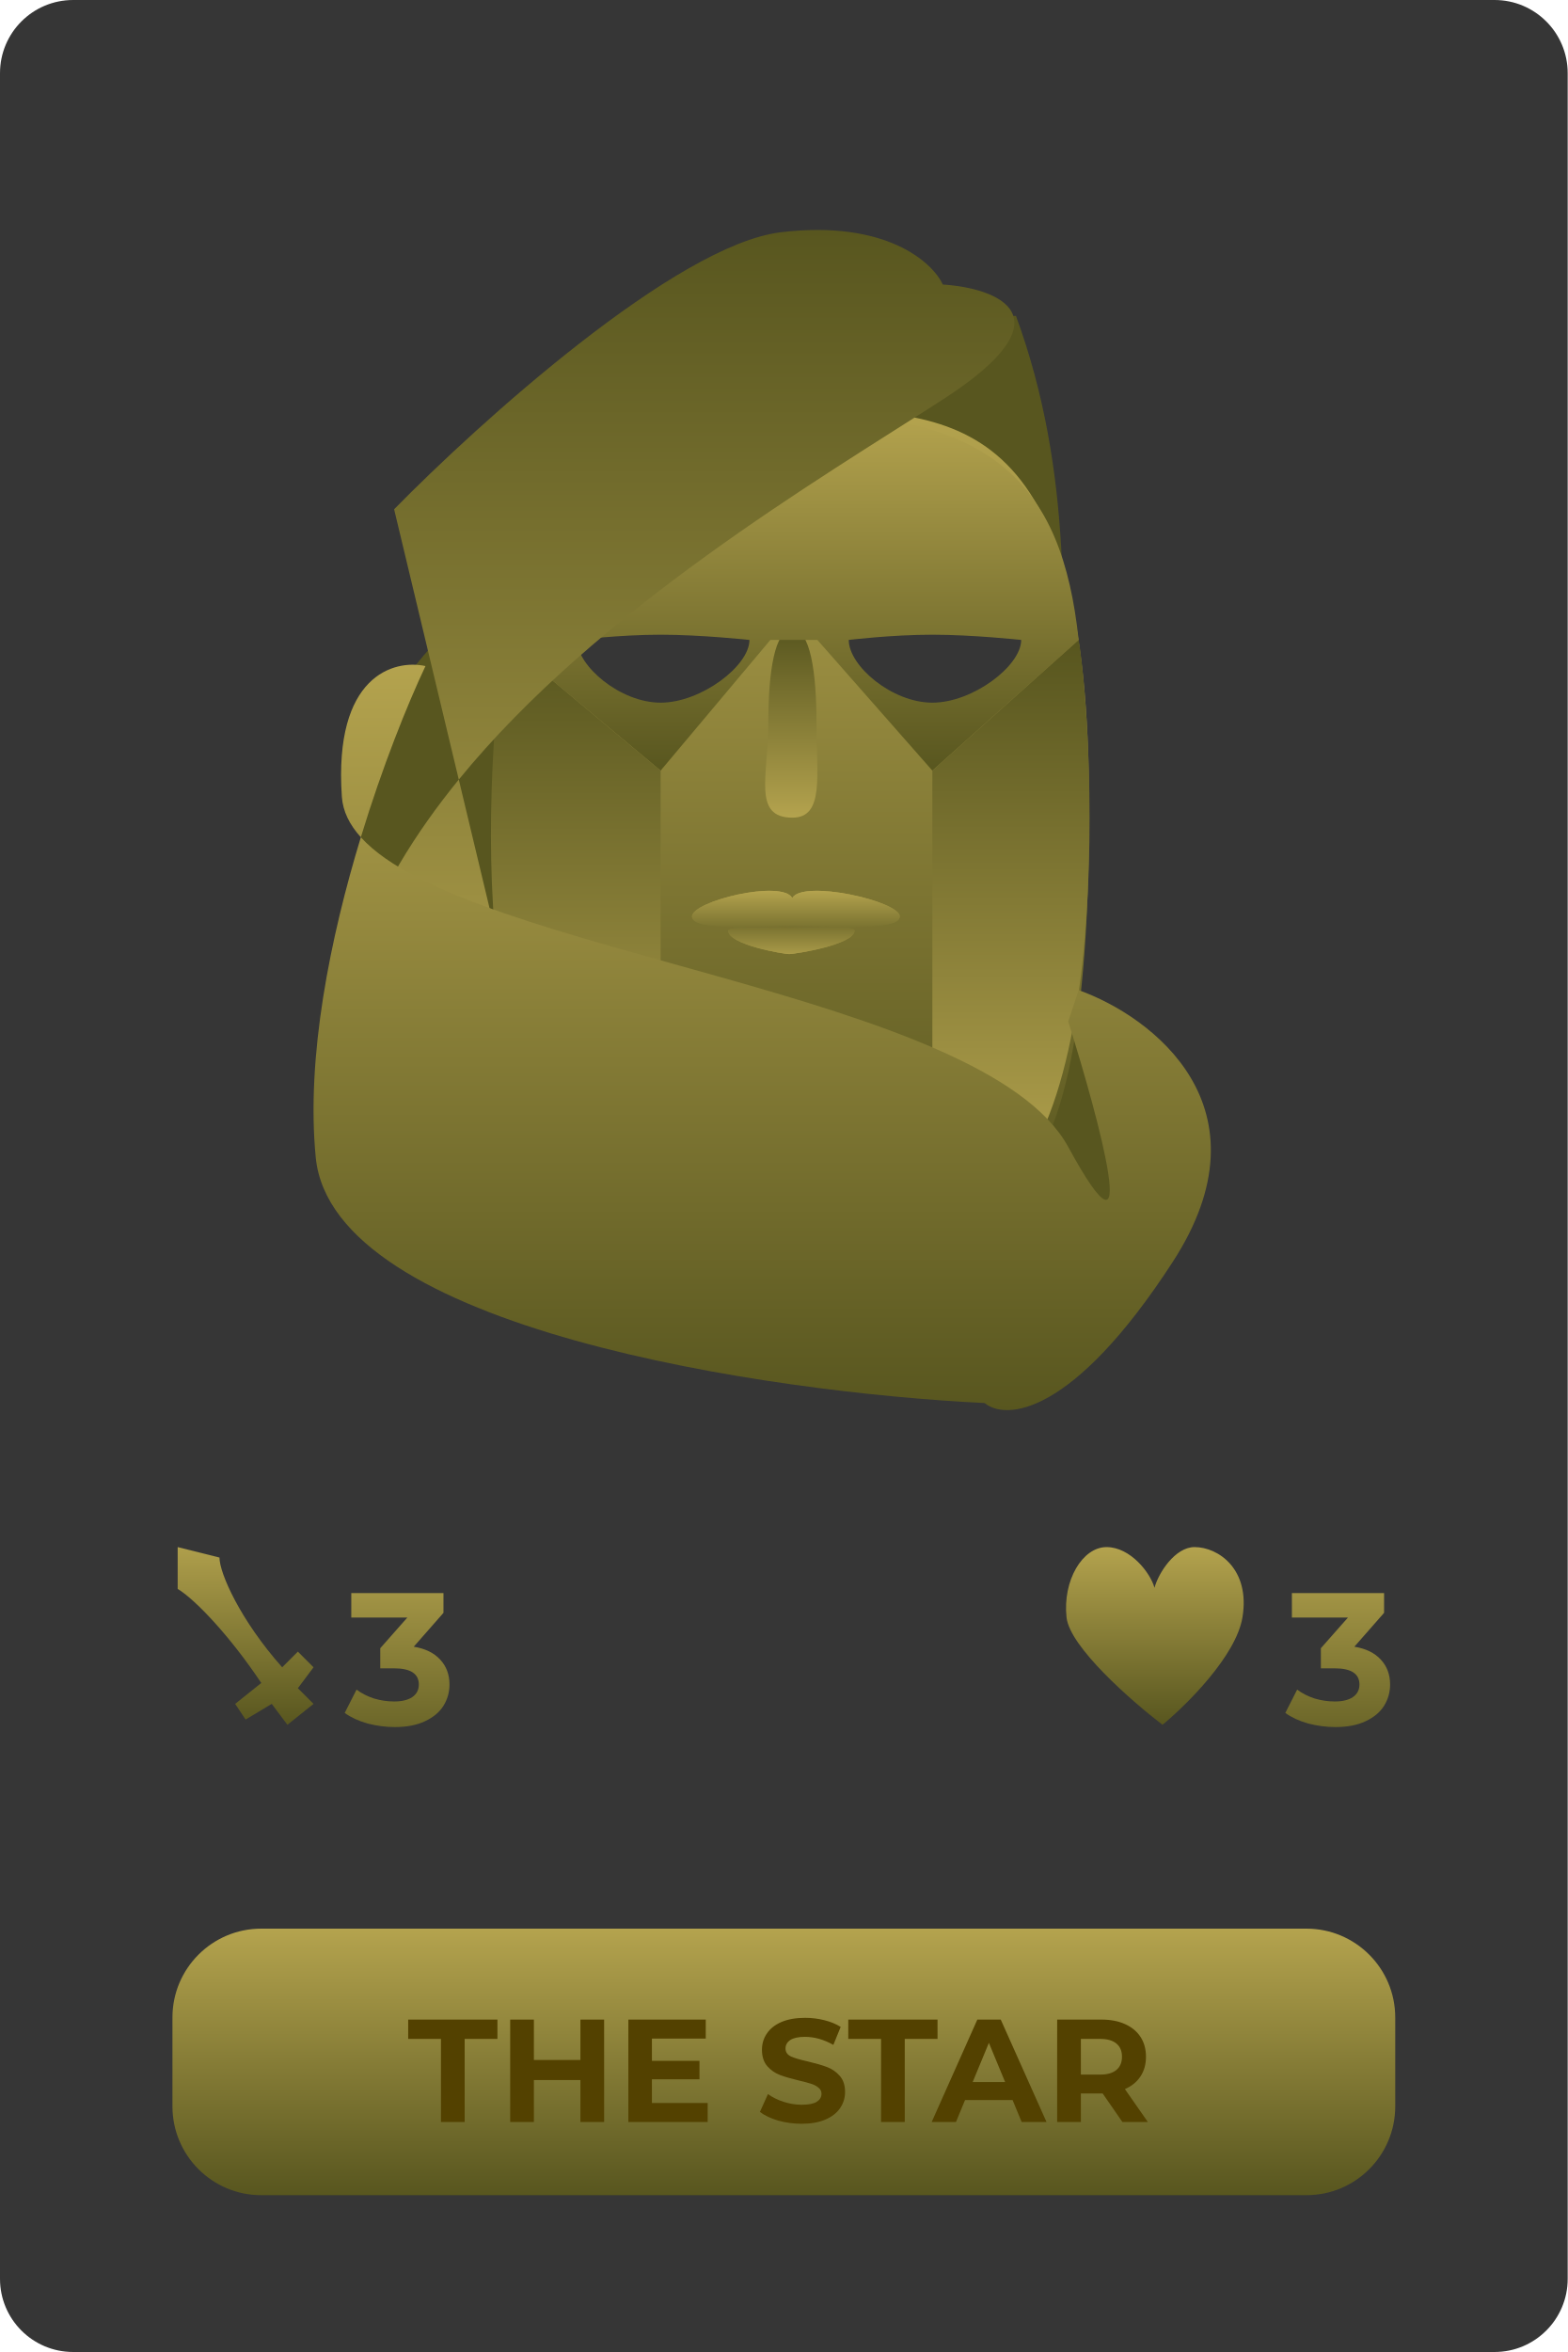
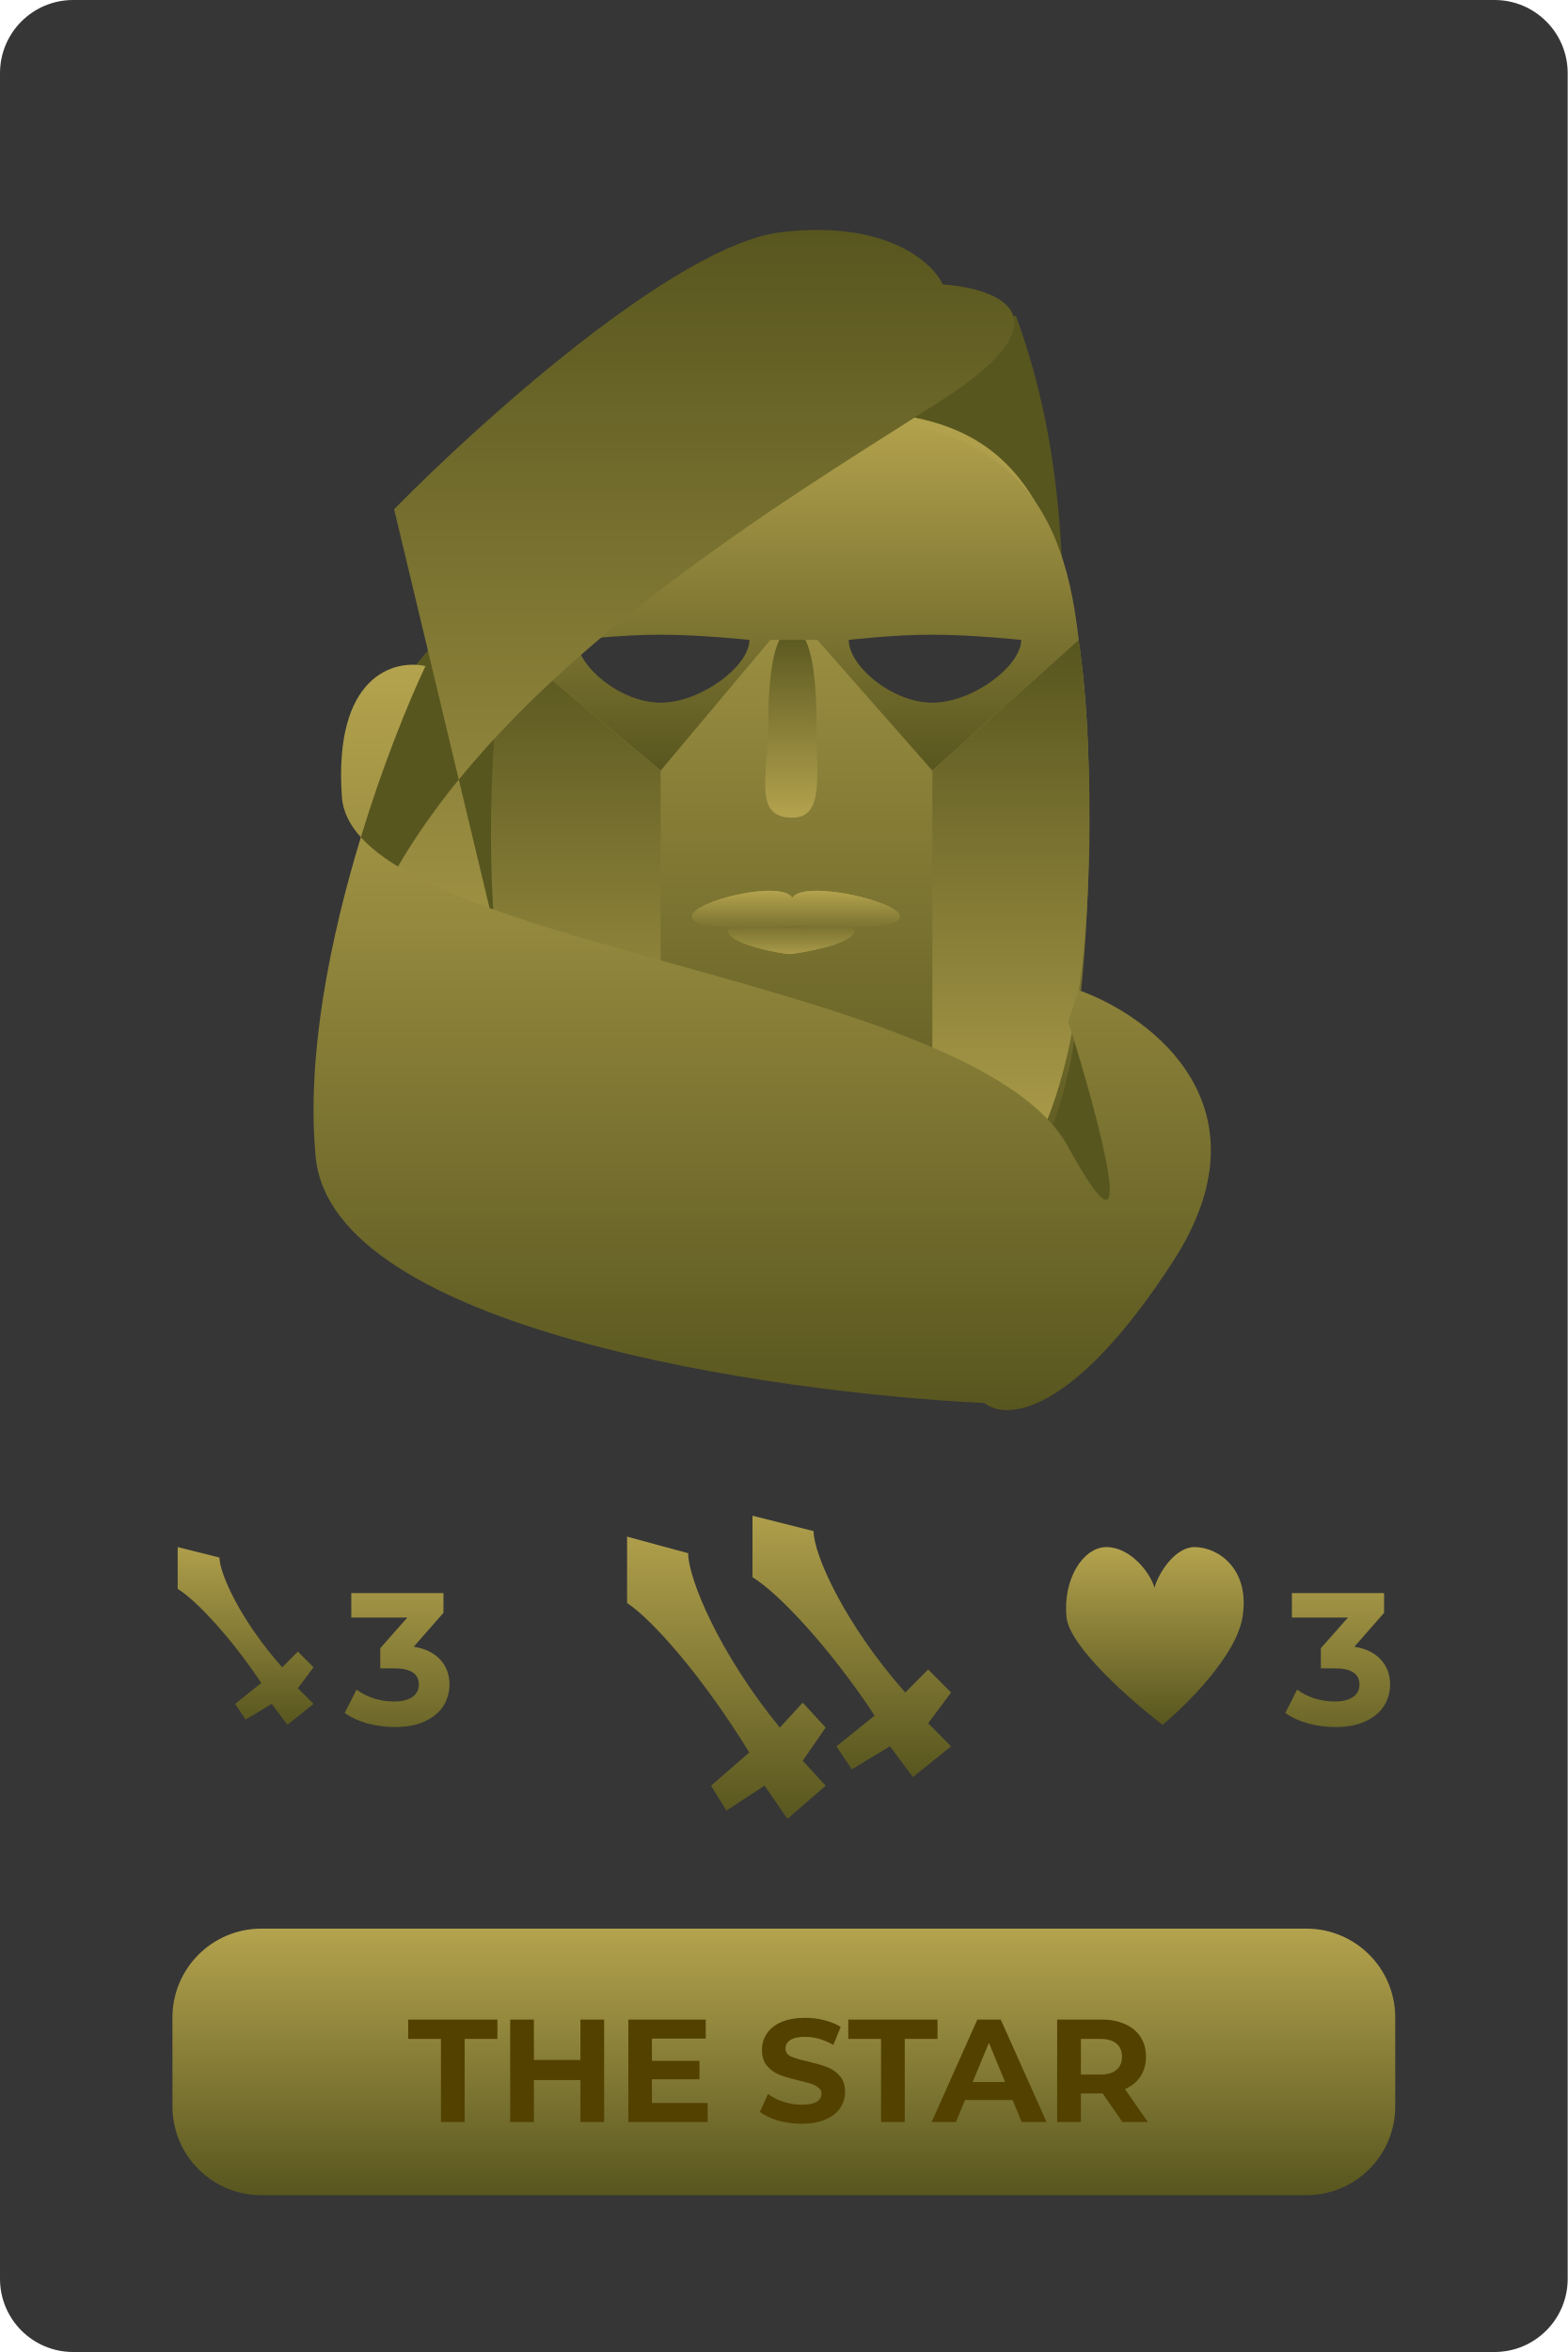
<svg xmlns="http://www.w3.org/2000/svg" width="150" height="225" viewBox="0 0 150 225" fill="none">
  <path d="M0 7C0 3.134 3.134 0 7 0H143C146.866 0 150 3.134 150 7V218C150 221.866 146.866 225 143 225H7C3.134 225 0 221.866 0 218V7Z" fill="#363636" />
  <rect x="16.5" y="184.5" width="117" height="25.5" rx="8.5" fill="url(#paint0_linear_16_173)" />
  <path d="M42.192 195.048H39.056V193.2H47.596V195.048H44.46V203H42.192V195.048ZM57.804 193.2V203H55.536V198.982H51.084V203H48.816V193.2H51.084V197.064H55.536V193.2H57.804ZM67.711 201.18V203H60.123V193.2H67.529V195.02H62.377V197.148H66.927V198.912H62.377V201.18H67.711ZM76.7 203.168C75.926 203.168 75.174 203.065 74.446 202.86C73.728 202.645 73.149 202.37 72.71 202.034L73.48 200.326C73.9 200.634 74.4 200.881 74.978 201.068C75.557 201.255 76.136 201.348 76.714 201.348C77.358 201.348 77.834 201.255 78.142 201.068C78.45 200.872 78.604 200.615 78.604 200.298C78.604 200.065 78.511 199.873 78.324 199.724C78.147 199.565 77.914 199.439 77.624 199.346C77.344 199.253 76.962 199.15 76.476 199.038C75.73 198.861 75.118 198.683 74.642 198.506C74.166 198.329 73.756 198.044 73.41 197.652C73.074 197.26 72.906 196.737 72.906 196.084C72.906 195.515 73.06 195.001 73.368 194.544C73.676 194.077 74.138 193.709 74.754 193.438C75.38 193.167 76.14 193.032 77.036 193.032C77.662 193.032 78.273 193.107 78.87 193.256C79.468 193.405 79.99 193.62 80.438 193.9L79.738 195.622C78.833 195.109 77.928 194.852 77.022 194.852C76.388 194.852 75.916 194.955 75.608 195.16C75.31 195.365 75.16 195.636 75.16 195.972C75.16 196.308 75.333 196.56 75.678 196.728C76.033 196.887 76.57 197.045 77.288 197.204C78.035 197.381 78.646 197.559 79.122 197.736C79.598 197.913 80.004 198.193 80.34 198.576C80.686 198.959 80.858 199.477 80.858 200.13C80.858 200.69 80.7 201.203 80.382 201.67C80.074 202.127 79.608 202.491 78.982 202.762C78.357 203.033 77.596 203.168 76.7 203.168ZM84.301 195.048H81.165V193.2H89.705V195.048H86.569V203H84.301V195.048ZM96.888 200.9H92.338L91.469 203H89.145L93.513 193.2H95.754L100.135 203H97.755L96.888 200.9ZM96.174 199.178L94.62 195.426L93.066 199.178H96.174ZM107.396 203L105.506 200.27H105.394H103.42V203H101.152V193.2H105.394C106.262 193.2 107.014 193.345 107.648 193.634C108.292 193.923 108.787 194.334 109.132 194.866C109.478 195.398 109.65 196.028 109.65 196.756C109.65 197.484 109.473 198.114 109.118 198.646C108.773 199.169 108.278 199.57 107.634 199.85L109.832 203H107.396ZM107.354 196.756C107.354 196.205 107.177 195.785 106.822 195.496C106.468 195.197 105.95 195.048 105.268 195.048H103.42V198.464H105.268C105.95 198.464 106.468 198.315 106.822 198.016C107.177 197.717 107.354 197.297 107.354 196.756Z" fill="#534100" />
  <path d="M108.71 112.718C108.71 128.735 76.45 108.218 60.71 108.218C44.97 108.218 35.21 92.719 34.21 76.719C33.069 58.47 81.47 30.218 97.21 30.218C108.21 60.218 93.71 88.719 108.71 112.718Z" fill="#58561F" />
  <path d="M104.21 77.218C104.21 125.719 91.45 115.218 75.71 115.218C59.97 115.218 47.21 118.719 47.21 77.218C47.21 37.218 59.97 39.218 75.71 39.218C91.45 39.218 104.21 39.218 104.21 77.218Z" fill="url(#paint1_linear_16_173)" />
  <path d="M78.125 69.219C78.125 74.189 78.893 78.219 75.819 78.219C71.977 78.219 73.514 74.189 73.514 69.219C73.514 64.248 74.121 60.218 75.819 60.218C77.517 60.218 78.125 64.248 78.125 69.219Z" fill="url(#paint2_linear_16_173)" />
  <path d="M73.71 61.218L63.21 73.719L48.21 61.218C50.71 41.718 57.71 39.718 71.21 39.718C95.21 38.218 101.61 46.419 103.21 61.218L89.21 73.719L78.21 61.218H73.71Z" fill="url(#paint3_linear_16_173)" />
  <path d="M71.71 61.218C71.71 63.704 67.076 67.219 63.21 67.219C59.344 67.219 55.21 63.704 55.21 61.218C55.21 61.218 59.344 60.718 63.21 60.718C67.076 60.718 71.71 61.218 71.71 61.218Z" fill="#363636" />
  <path d="M97.71 61.218C97.71 63.704 93.076 67.219 89.21 67.219C85.344 67.219 81.21 63.704 81.21 61.218C81.21 61.218 85.344 60.718 89.21 60.718C93.076 60.718 97.71 61.218 97.71 61.218Z" fill="#363636" />
  <path d="M63.21 73.719V114.719C44.21 114.719 46.21 75.719 48.21 61.218L63.21 73.719Z" fill="url(#paint4_linear_16_173)" />
  <path d="M89.21 73.719L89.21 116.219C107.21 117.219 104.71 70.219 103.21 61.218L89.21 73.719Z" fill="url(#paint5_linear_16_173)" />
  <path d="M81.772 89.017C81.772 88.41 77.389 88.8 75.511 88.8C73.842 88.8 69.668 88.576 69.668 89.017C69.668 90.381 75.013 91.27 75.511 91.27C76.009 91.27 81.772 90.381 81.772 89.017Z" fill="url(#paint6_linear_16_173)" />
  <path d="M81.772 89.017C81.772 88.41 77.389 88.8 75.511 88.8C73.842 88.8 69.668 88.576 69.668 89.017C69.668 90.381 75.013 91.27 75.511 91.27C76.009 91.27 81.772 90.381 81.772 89.017Z" fill="url(#paint7_linear_16_173)" />
  <path d="M86.094 87.675C86.094 89.145 78.895 88.563 75.809 88.563C73.067 88.563 66.21 89.145 66.21 87.675C66.21 86.206 74.781 84.126 75.809 85.901C76.838 84.126 86.094 86.206 86.094 87.675Z" fill="url(#paint8_linear_16_173)" />
  <path d="M86.094 87.675C86.094 89.145 78.895 88.563 75.809 88.563C73.067 88.563 66.21 89.145 66.21 87.675C66.21 86.206 74.781 84.126 75.809 85.901C76.838 84.126 86.094 86.206 86.094 87.675Z" fill="url(#paint9_linear_16_173)" />
  <path d="M90.21 38.219C102.61 30.219 95.377 27.552 90.21 27.219C89.21 25.052 84.71 21.019 74.71 22.219C64.71 23.419 45.877 40.385 37.71 48.719L43.898 74.576C57.184 58.29 78.448 45.807 90.21 38.219Z" fill="url(#paint10_linear_16_173)" />
  <path d="M34.21 91.219C27.41 110.819 43.043 110.052 51.71 107.219L43.898 74.576C39.676 79.751 36.26 85.31 34.21 91.219Z" fill="url(#paint11_linear_16_173)" />
  <path d="M40.71 63.718C37.71 63.052 31.91 64.618 32.71 76.219C32.806 77.614 33.444 78.897 34.526 80.094C36.602 73.279 38.981 67.385 40.71 63.718Z" fill="url(#paint12_linear_16_173)" />
  <path d="M102.21 97.719C105.21 107.219 109.41 122.919 102.21 109.719C94.076 94.806 44.691 91.329 34.526 80.094C31.6 89.696 29.274 101.126 30.21 110.719C31.81 127.119 73.543 133.219 94.21 134.219C96.21 135.885 102.61 135.519 112.21 120.719C121.81 105.919 110.21 97.219 103.21 94.719L102.21 97.719Z" fill="url(#paint13_linear_16_173)" />
  <path d="M17 148V152C18.667 153 22 156.5 25 161L22.5 163L23.5 164.5L26 163L27.5 165L30 163L28.5 161.5L30 159.5L28.5 158L27 159.5C23 155 21 150.5 21 149L17 148Z" fill="url(#paint14_linear_16_173)" />
  <path d="M39.588 157.53C40.692 157.71 41.538 158.124 42.126 158.772C42.714 159.408 43.008 160.2 43.008 161.148C43.008 161.88 42.816 162.558 42.432 163.182C42.048 163.794 41.46 164.286 40.668 164.658C39.888 165.03 38.928 165.216 37.788 165.216C36.9 165.216 36.024 165.102 35.16 164.874C34.308 164.634 33.582 164.298 32.982 163.866L34.116 161.634C34.596 161.994 35.148 162.276 35.772 162.48C36.408 162.672 37.056 162.768 37.716 162.768C38.448 162.768 39.024 162.63 39.444 162.354C39.864 162.066 40.074 161.664 40.074 161.148C40.074 160.116 39.288 159.6 37.716 159.6H36.384V157.674L38.976 154.74H33.612V152.4H42.432V154.29L39.588 157.53Z" fill="url(#paint15_linear_16_173)" />
  <path d="M129.588 157.53C130.692 157.71 131.538 158.124 132.126 158.772C132.714 159.408 133.008 160.2 133.008 161.148C133.008 161.88 132.816 162.558 132.432 163.182C132.048 163.794 131.46 164.286 130.668 164.658C129.888 165.03 128.928 165.216 127.788 165.216C126.9 165.216 126.024 165.102 125.16 164.874C124.308 164.634 123.582 164.298 122.982 163.866L124.116 161.634C124.596 161.994 125.148 162.276 125.772 162.48C126.408 162.672 127.056 162.768 127.716 162.768C128.448 162.768 129.024 162.63 129.444 162.354C129.864 162.066 130.074 161.664 130.074 161.148C130.074 160.116 129.288 159.6 127.716 159.6H126.384V157.674L128.976 154.74H123.612V152.4H132.432V154.29L129.588 157.53Z" fill="url(#paint16_linear_16_173)" />
-   <path d="M111.23 165C108.297 162.757 102.355 157.562 102.049 154.729C101.666 151.187 103.579 148 105.874 148C108.169 148 110.082 150.479 110.465 151.896C110.847 150.448 112.454 148 114.29 148C116.585 148 119.645 150.125 118.88 154.729C118.268 158.412 113.525 163.111 111.23 165Z" fill="url(#paint17_linear_16_173)" />
+   <path d="M111.23 165C108.297 162.757 102.355 157.562 102.049 154.729C101.666 151.188 103.579 148 105.874 148C108.169 148 110.082 150.479 110.465 151.896C110.847 150.448 112.454 148 114.29 148C116.585 148 119.645 150.125 118.88 154.729C118.268 158.412 113.525 163.111 111.23 165Z" fill="url(#paint17_linear_16_173)" />
+   <path d="M60 147V153.353C62.436 154.941 67.308 160.5 71.692 167.647L68.038 170.824L69.5 173.206L73.154 170.824L75.346 174L79 170.824L76.808 168.441L79 165.265L76.808 162.882L74.615 165.265C68.769 158.118 65.846 150.971 65.846 148.588L60 147Z" fill="url(#paint18_linear_16_173)" />
+   <path d="M72 145V150.882C74.436 152.353 79.308 157.5 83.692 164.118L80.038 167.059L81.5 169.265L85.154 167.059L87.346 170L91 167.059L88.808 164.853L91 161.912L88.808 159.706L86.615 161.912C80.769 155.294 77.846 148.676 77.846 146.471L72 145Z" fill="url(#paint19_linear_16_173)" />
  <defs>
    <linearGradient id="paint0_linear_16_173" x1="75" y1="184.5" x2="75" y2="210" gradientUnits="userSpaceOnUse">
      <stop stop-color="#B4A34E" />
      <stop offset="1" stop-color="#58561F" />
    </linearGradient>
    <linearGradient id="paint1_linear_16_173" x1="75.71" y1="39.202" x2="75.71" y2="116.177" gradientUnits="userSpaceOnUse">
      <stop stop-color="#B4A34E" />
      <stop offset="1" stop-color="#58561F" />
    </linearGradient>
    <linearGradient id="paint2_linear_16_173" x1="75.71" y1="60.218" x2="75.71" y2="78.219" gradientUnits="userSpaceOnUse">
      <stop stop-color="#58561F" />
      <stop offset="1" stop-color="#B4A34E" />
    </linearGradient>
    <linearGradient id="paint3_linear_16_173" x1="75.71" y1="39.543" x2="75.71" y2="73.719" gradientUnits="userSpaceOnUse">
      <stop stop-color="#B4A34E" />
      <stop offset="1" stop-color="#58561F" />
    </linearGradient>
    <linearGradient id="paint4_linear_16_173" x1="55.333" y1="61.718" x2="55.333" y2="114.719" gradientUnits="userSpaceOnUse">
      <stop stop-color="#58561F" />
      <stop offset="1" stop-color="#B4A34E" />
    </linearGradient>
    <linearGradient id="paint5_linear_16_173" x1="96.973" y1="61.714" x2="96.973" y2="114.218" gradientUnits="userSpaceOnUse">
      <stop stop-color="#58561F" />
      <stop offset="1" stop-color="#B4A34E" />
    </linearGradient>
    <linearGradient id="paint6_linear_16_173" x1="75.72" y1="91.904" x2="75.72" y2="86.742" gradientUnits="userSpaceOnUse">
      <stop stop-color="#B4A34E" />
      <stop offset="1" stop-color="#58561F" />
    </linearGradient>
    <linearGradient id="paint7_linear_16_173" x1="75.72" y1="91.904" x2="75.72" y2="86.742" gradientUnits="userSpaceOnUse">
      <stop stop-color="#B4A34E" />
      <stop offset="1" stop-color="#58561F" />
    </linearGradient>
    <linearGradient id="paint8_linear_16_173" x1="76.152" y1="85.219" x2="76.152" y2="90.781" gradientUnits="userSpaceOnUse">
      <stop stop-color="#B4A34E" />
      <stop offset="1" stop-color="#58561F" />
    </linearGradient>
    <linearGradient id="paint9_linear_16_173" x1="76.152" y1="85.219" x2="76.152" y2="90.781" gradientUnits="userSpaceOnUse">
      <stop stop-color="#B4A34E" />
      <stop offset="1" stop-color="#58561F" />
    </linearGradient>
    <linearGradient id="paint10_linear_16_173" x1="64.8" y1="22" x2="64.8" y2="108.717" gradientUnits="userSpaceOnUse">
      <stop stop-color="#58561F" />
      <stop offset="1" stop-color="#B4A34E" />
    </linearGradient>
    <linearGradient id="paint11_linear_16_173" x1="64.8" y1="22" x2="64.8" y2="108.717" gradientUnits="userSpaceOnUse">
      <stop stop-color="#58561F" />
      <stop offset="1" stop-color="#B4A34E" />
    </linearGradient>
    <linearGradient id="paint12_linear_16_173" x1="72.929" y1="63.588" x2="72.929" y2="134.896" gradientUnits="userSpaceOnUse">
      <stop stop-color="#B4A34E" />
      <stop offset="1" stop-color="#58561F" />
    </linearGradient>
    <linearGradient id="paint13_linear_16_173" x1="72.929" y1="63.588" x2="72.929" y2="134.896" gradientUnits="userSpaceOnUse">
      <stop stop-color="#B4A34E" />
      <stop offset="1" stop-color="#58561F" />
    </linearGradient>
    <linearGradient id="paint14_linear_16_173" x1="24.25" y1="147" x2="24.25" y2="165" gradientUnits="userSpaceOnUse">
      <stop stop-color="#B4A34E" />
      <stop offset="1" stop-color="#58561F" />
    </linearGradient>
    <linearGradient id="paint15_linear_16_173" x1="38.5" y1="148" x2="38.5" y2="170" gradientUnits="userSpaceOnUse">
      <stop stop-color="#B4A34E" />
      <stop offset="1" stop-color="#58561F" />
    </linearGradient>
    <linearGradient id="paint16_linear_16_173" x1="128.5" y1="148" x2="128.5" y2="170" gradientUnits="userSpaceOnUse">
      <stop stop-color="#B4A34E" />
      <stop offset="1" stop-color="#58561F" />
    </linearGradient>
    <linearGradient id="paint17_linear_16_173" x1="110.871" y1="147.969" x2="110.871" y2="164.969" gradientUnits="userSpaceOnUse">
      <stop stop-color="#B4A34E" />
      <stop offset="1" stop-color="#58561F" />
    </linearGradient>
+     <linearGradient id="paint18_linear_16_173" x1="70.596" y1="145.412" x2="70.596" y2="174" gradientUnits="userSpaceOnUse">
+       <stop stop-color="#B4A34E" />
+       <stop offset="1" stop-color="#58561F" />
+     </linearGradient>
+     <linearGradient id="paint19_linear_16_173" x1="82.596" y1="143.529" x2="82.596" y2="170" gradientUnits="userSpaceOnUse">
+       <stop stop-color="#B4A34E" />
+       <stop offset="1" stop-color="#58561F" />
+     </linearGradient>
  </defs>
</svg>
